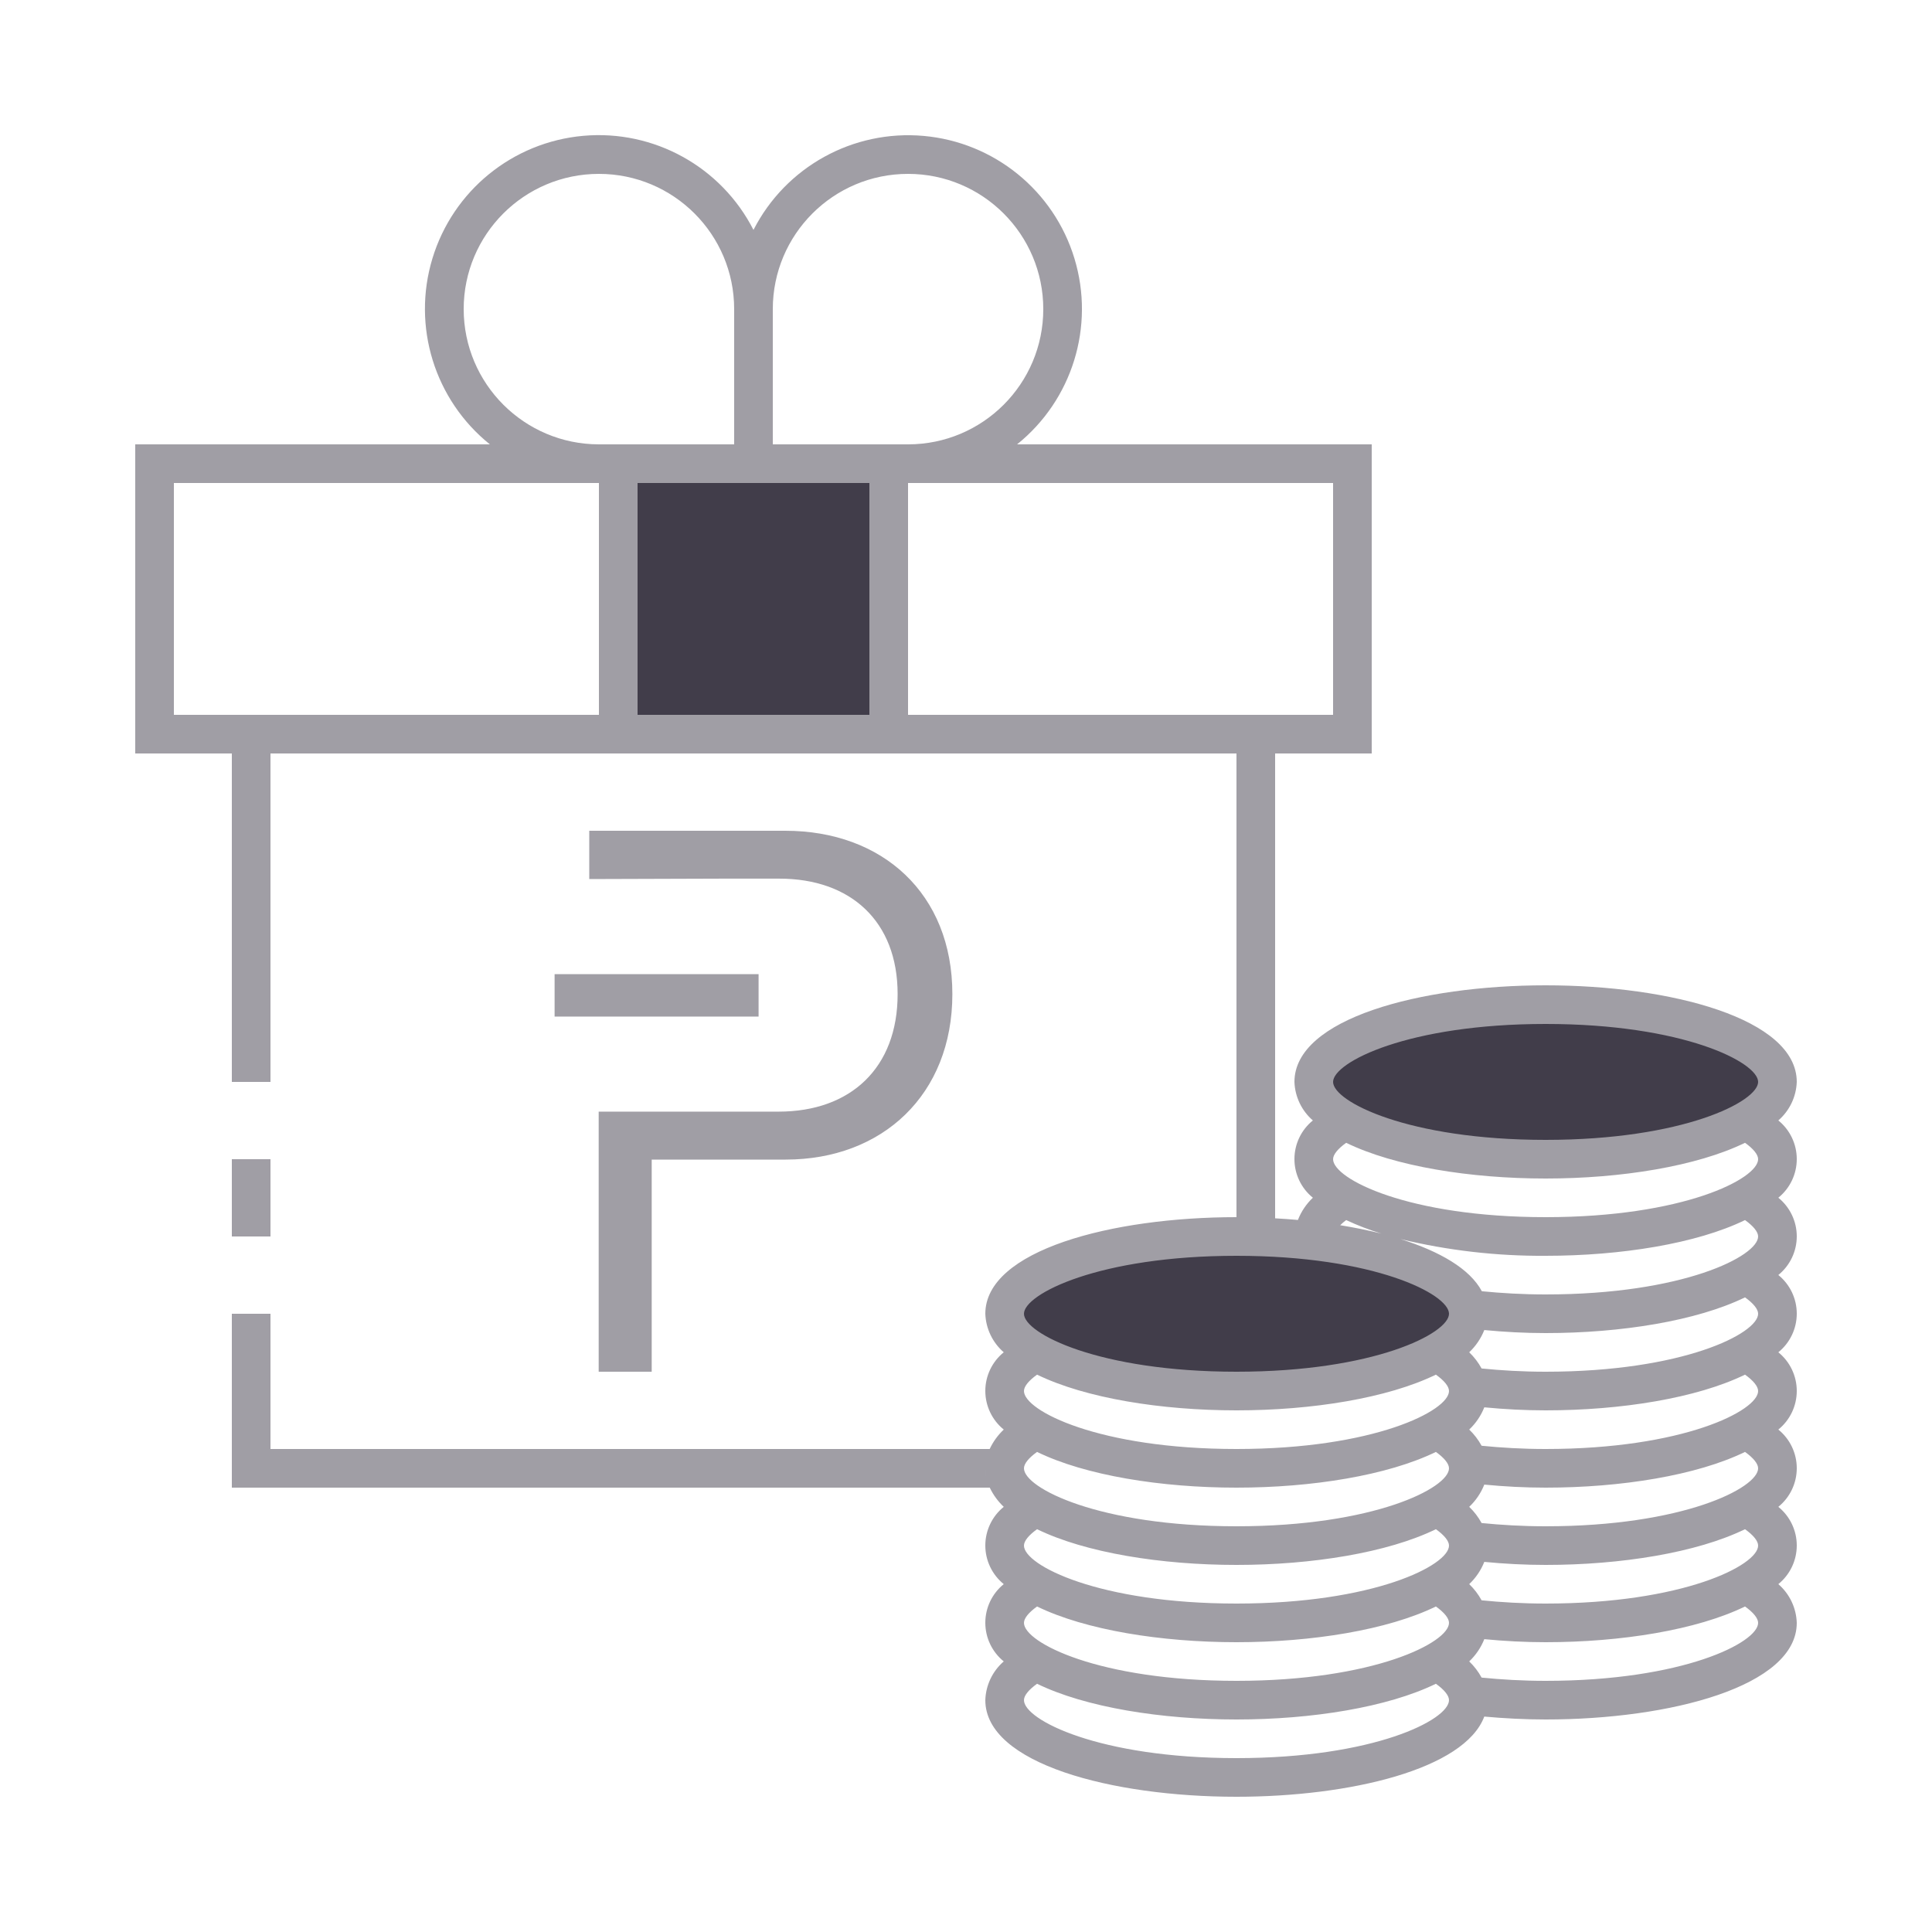
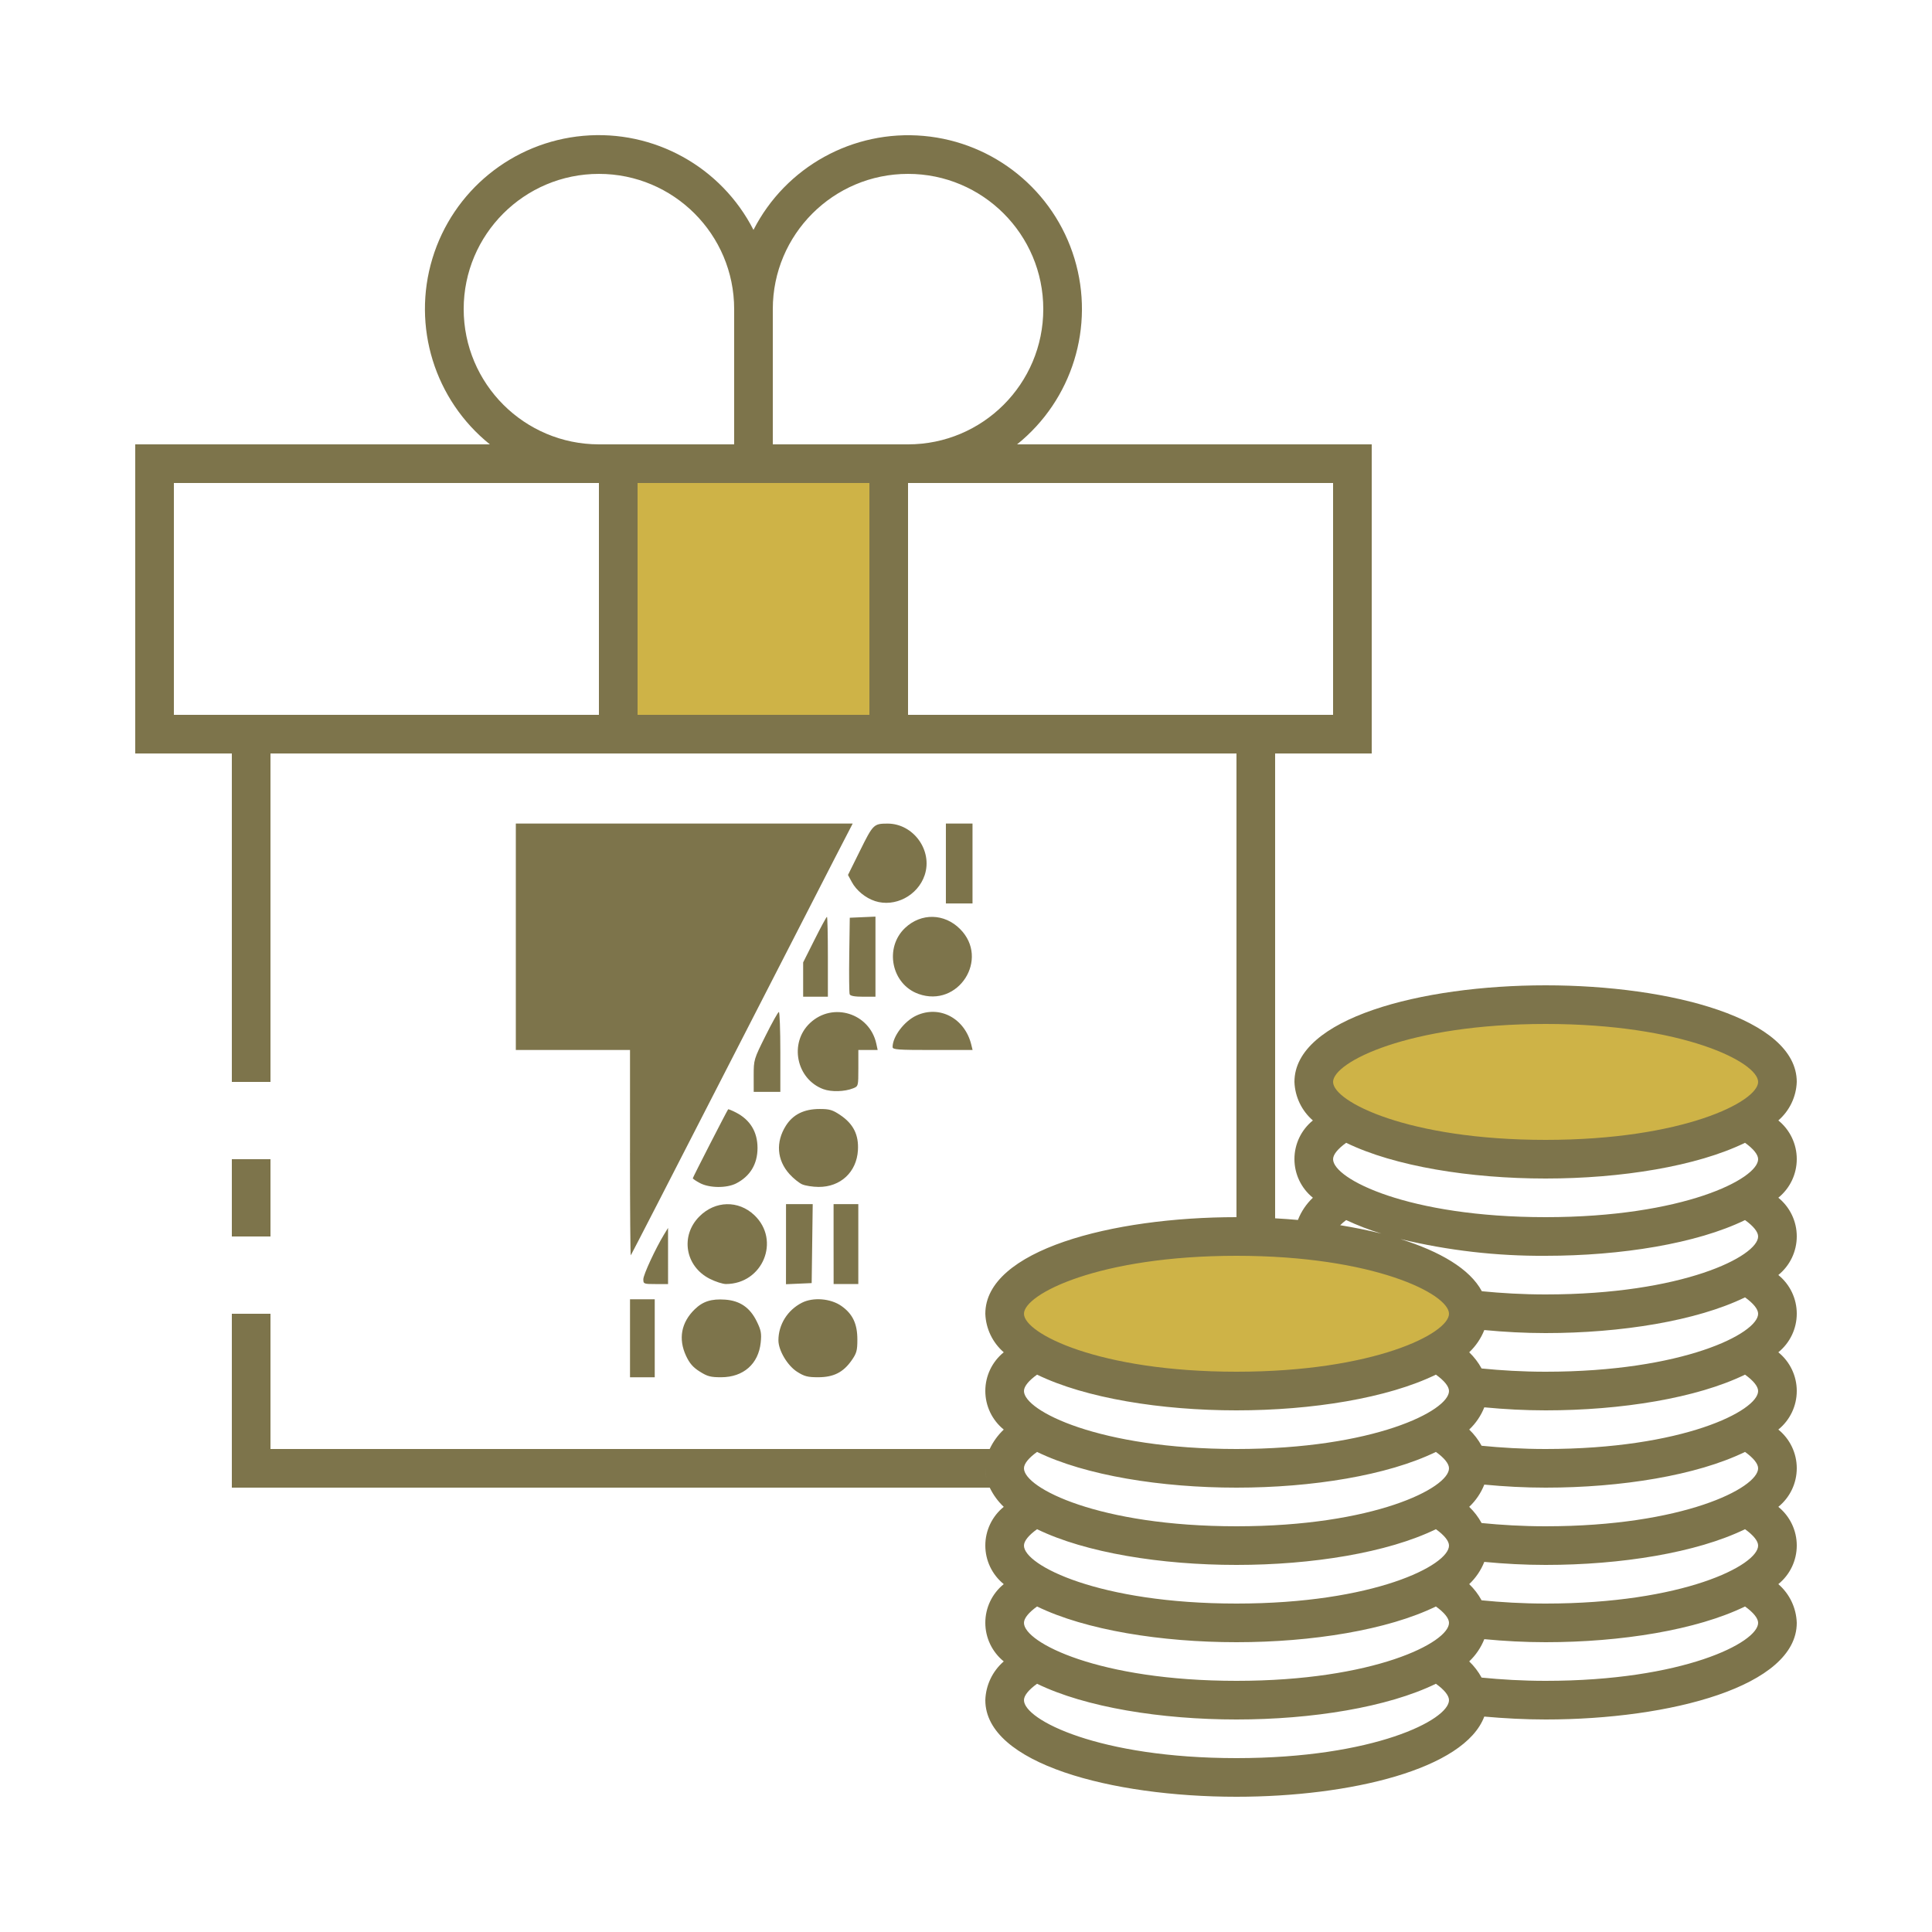
- <svg xmlns="http://www.w3.org/2000/svg" id="ic_dark_staking_on" width="100" height="100" viewBox="0 0 100 100">
-   <defs>
-     <style type="text/css">
+ <svg xmlns="http://www.w3.org/2000/svg" id="ic_dark_staking_on" width="100" height="100" viewBox="0 0 100 100" version="1.1">
+   <defs id="defs10581">
+     <style type="text/css" id="style10579">
            .cls-1{fill:#413d4a}.cls-2{fill:#a09ea5}.cls-3{fill:none}
        </style>
  </defs>
  <g id="Group_9053" data-name="Group 9053">
    <g id="Group_9051" data-name="Group 9051">
-       <ellipse id="Ellipse_640" cx="12" cy="4" class="cls-1" data-name="Ellipse 640" rx="12" ry="4" transform="translate(68 52)" />
-       <ellipse id="Ellipse_641" cx="12" cy="4" class="cls-1" data-name="Ellipse 641" rx="12" ry="4" transform="translate(52 64)" />
-       <path id="Rectangle_4706" d="M0 0h14v14H0z" class="cls-1" data-name="Rectangle 4706" transform="translate(32 24)" />
+       <ellipse id="Ellipse_640" cx="12" cy="4" class="cls-1" data-name="Ellipse 640" rx="12" ry="4" transform="translate(68 52)" style="fill:#ceb347;fill-opacity:1" />
+       <ellipse id="Ellipse_641" cx="12" cy="4" class="cls-1" data-name="Ellipse 641" rx="12" ry="4" transform="translate(52 64)" style="fill:#ceb347;fill-opacity:1" />
+       <path id="Rectangle_4706" d="M0 0h14v14H0z" class="cls-1" data-name="Rectangle 4706" transform="translate(32 24)" style="fill:#ceb347;fill-opacity:1" />
    </g>
    <g id="Group_9052" data-name="Group 9052">
-       <path id="Rectangle_4707" d="M0 0h2v4H0z" class="cls-2" data-name="Rectangle 4707" transform="translate(12 60)" />
-       <path id="Rectangle_4708" d="M0 0h10.558v2.196H0z" class="cls-2" data-name="Rectangle 4708" transform="translate(28.706 50.422)" />
-       <path id="Path_19000" d="M40.3 57.538h-9.312V71h2.744V60.02h6.936c5.005 0 8.626-3.361 8.626-8.565 0-5.205-3.622-8.455-8.648-8.455H30.5v2.5l6.937-.022h2.9c3.687 0 6.124 2.2 6.124 5.974.003 3.824-2.434 6.086-6.161 6.086z" class="cls-2" data-name="Path 19000" />
-       <path id="Path_19001" d="M92.046 57.994A2.767 2.767 0 0 0 93 56c0-3.283-6.54-5-13-5s-13 1.717-13 5a2.767 2.767 0 0 0 .954 1.994 2.573 2.573 0 0 0 0 4 3.171 3.171 0 0 0-.774 1.151q-.58-.052-1.18-.085V39h5V23H52.644A8.993 8.993 0 1 0 39 11.9 8.994 8.994 0 1 0 25.356 23H7v16h5v17h2V39h50v24c-6.46 0-13 1.717-13 5a2.767 2.767 0 0 0 .954 1.994 2.573 2.573 0 0 0 0 4A3.325 3.325 0 0 0 51.226 75H14v-7h-2v9h39.23a3.369 3.369 0 0 0 .724.994 2.573 2.573 0 0 0 0 4 2.573 2.573 0 0 0 0 4A2.768 2.768 0 0 0 51 88c0 3.283 6.54 5 13 5 5.874 0 11.8-1.424 12.826-4.15 1.042.093 2.106.15 3.174.15 6.46 0 13-1.717 13-5a2.768 2.768 0 0 0-.954-2.006 2.573 2.573 0 0 0 0-4 2.573 2.573 0 0 0 0-4 2.573 2.573 0 0 0 0-4 2.573 2.573 0 0 0 0-4 2.573 2.573 0 0 0 0-4 2.573 2.573 0 0 0 0-4zM31 37H9V25h22zm-7-21a7 7 0 0 1 14 0v7h-7a7.008 7.008 0 0 1-7-7zm21 21H33V25h12zm-5-14v-7a7 7 0 1 1 7 7zm7 14V25h22v12H47zm4 39a2.311 2.311 0 0 0 .061.515A2.2 2.2 0 0 1 51 76zm13 15c-7.117 0-11-1.982-11-3 0-.241.247-.539.678-.849C56.179 88.37 60.1 89 64 89s7.821-.63 10.322-1.849c.431.31.678.608.678.849 0 1.018-3.883 3-11 3zm0-4c-7.117 0-11-1.982-11-3 0-.241.247-.539.678-.849C56.179 84.37 60.1 85 64 85s7.821-.63 10.322-1.849c.431.31.678.608.678.849 0 1.018-3.883 3-11 3zm0-4c-7.117 0-11-1.982-11-3 0-.241.247-.539.678-.849C56.179 80.37 60.1 81 64 81s7.821-.63 10.322-1.849c.431.31.678.608.678.849 0 1.018-3.883 3-11 3zm0-4c-7.117 0-11-1.982-11-3 0-.241.247-.539.678-.849C56.179 76.37 60.1 77 64 77s7.821-.63 10.322-1.849c.431.31.678.608.678.849 0 1.018-3.883 3-11 3zm0-4c-7.117 0-11-1.982-11-3 0-.241.247-.539.678-.849C56.179 72.37 60.1 73 64 73s7.821-.63 10.322-1.849c.431.31.678.608.678.849 0 1.018-3.883 3-11 3zm0-4c-7.117 0-11-1.982-11-3s3.883-3 11-3 11 1.982 11 3-3.883 3-11 3zm16 16c-1.207 0-2.3-.068-3.313-.168a3.446 3.446 0 0 0-.641-.838 3.219 3.219 0 0 0 .781-1.151c1.041.1 2.1.157 3.173.157 3.9 0 7.821-.63 10.322-1.849.431.31.678.608.678.849 0 1.018-3.883 3-11 3zm0-4c-1.207 0-2.3-.068-3.313-.168a3.446 3.446 0 0 0-.641-.838 3.219 3.219 0 0 0 .781-1.151c1.041.1 2.1.157 3.173.157 3.9 0 7.821-.63 10.322-1.849.431.31.678.608.678.849 0 1.018-3.883 3-11 3zm0-4c-1.207 0-2.3-.068-3.313-.168a3.446 3.446 0 0 0-.641-.838 3.219 3.219 0 0 0 .781-1.151c1.041.1 2.1.157 3.173.157 3.9 0 7.821-.63 10.322-1.849.431.31.678.608.678.849 0 1.018-3.883 3-11 3zm0-4c-1.207 0-2.3-.068-3.313-.168a3.446 3.446 0 0 0-.641-.838 3.219 3.219 0 0 0 .781-1.151c1.041.1 2.1.157 3.173.157 3.9 0 7.821-.63 10.322-1.849.431.31.678.608.678.849 0 1.018-3.883 3-11 3zm0-4c-1.207 0-2.3-.068-3.313-.168a3.446 3.446 0 0 0-.641-.838 3.219 3.219 0 0 0 .781-1.151c1.041.1 2.1.157 3.173.157 3.9 0 7.821-.63 10.322-1.849.431.31.678.608.678.849 0 1.018-3.883 3-11 3zm0-4c-1.2 0-2.287-.067-3.3-.166-.621-1.162-2.175-2.062-4.213-2.7A31.139 31.139 0 0 0 80 65c3.9 0 7.821-.63 10.322-1.849.431.31.678.608.678.849 0 1.018-3.883 3-11 3zm-10.632-3.583a2.722 2.722 0 0 1 .31-.266 13.563 13.563 0 0 0 1.826.7 26.483 26.483 0 0 0-2.136-.434zM80 63c-7.117 0-11-1.982-11-3 0-.241.247-.539.678-.849C72.179 60.37 76.1 61 80 61s7.821-.63 10.322-1.849c.431.31.678.608.678.849 0 1.018-3.883 3-11 3zm0-4c-7.117 0-11-1.982-11-3s3.883-3 11-3 11 1.982 11 3-3.883 3-11 3z" class="cls-2" data-name="Path 19001" />
+       <path id="Rectangle_4707" d="M0 0h2v4H0z" class="cls-2" data-name="Rectangle 4707" transform="translate(12 60)" style="fill:#7d744b;fill-opacity:1" />
+       <path id="Path_19001" d="M92.046 57.994A2.767 2.767 0 0 0 93 56c0-3.283-6.54-5-13-5s-13 1.717-13 5a2.767 2.767 0 0 0 .954 1.994 2.573 2.573 0 0 0 0 4 3.171 3.171 0 0 0-.774 1.151q-.58-.052-1.18-.085V39h5V23H52.644A8.993 8.993 0 1 0 39 11.9 8.994 8.994 0 1 0 25.356 23H7v16h5v17h2V39h50v24c-6.46 0-13 1.717-13 5a2.767 2.767 0 0 0 .954 1.994 2.573 2.573 0 0 0 0 4A3.325 3.325 0 0 0 51.226 75H14v-7h-2v9h39.23a3.369 3.369 0 0 0 .724.994 2.573 2.573 0 0 0 0 4 2.573 2.573 0 0 0 0 4A2.768 2.768 0 0 0 51 88c0 3.283 6.54 5 13 5 5.874 0 11.8-1.424 12.826-4.15 1.042.093 2.106.15 3.174.15 6.46 0 13-1.717 13-5a2.768 2.768 0 0 0-.954-2.006 2.573 2.573 0 0 0 0-4 2.573 2.573 0 0 0 0-4 2.573 2.573 0 0 0 0-4 2.573 2.573 0 0 0 0-4 2.573 2.573 0 0 0 0-4 2.573 2.573 0 0 0 0-4zM31 37H9V25h22zm-7-21a7 7 0 0 1 14 0v7h-7a7.008 7.008 0 0 1-7-7zm21 21H33V25h12zm-5-14v-7a7 7 0 1 1 7 7zm7 14V25h22v12H47zm4 39a2.311 2.311 0 0 0 .061.515A2.2 2.2 0 0 1 51 76zm13 15c-7.117 0-11-1.982-11-3 0-.241.247-.539.678-.849C56.179 88.37 60.1 89 64 89s7.821-.63 10.322-1.849c.431.31.678.608.678.849 0 1.018-3.883 3-11 3zm0-4c-7.117 0-11-1.982-11-3 0-.241.247-.539.678-.849C56.179 84.37 60.1 85 64 85s7.821-.63 10.322-1.849c.431.31.678.608.678.849 0 1.018-3.883 3-11 3zm0-4c-7.117 0-11-1.982-11-3 0-.241.247-.539.678-.849C56.179 80.37 60.1 81 64 81s7.821-.63 10.322-1.849c.431.31.678.608.678.849 0 1.018-3.883 3-11 3zm0-4c-7.117 0-11-1.982-11-3 0-.241.247-.539.678-.849C56.179 76.37 60.1 77 64 77s7.821-.63 10.322-1.849c.431.31.678.608.678.849 0 1.018-3.883 3-11 3zm0-4c-7.117 0-11-1.982-11-3 0-.241.247-.539.678-.849C56.179 72.37 60.1 73 64 73s7.821-.63 10.322-1.849c.431.31.678.608.678.849 0 1.018-3.883 3-11 3zm0-4c-7.117 0-11-1.982-11-3s3.883-3 11-3 11 1.982 11 3-3.883 3-11 3zm16 16c-1.207 0-2.3-.068-3.313-.168a3.446 3.446 0 0 0-.641-.838 3.219 3.219 0 0 0 .781-1.151c1.041.1 2.1.157 3.173.157 3.9 0 7.821-.63 10.322-1.849.431.31.678.608.678.849 0 1.018-3.883 3-11 3zm0-4c-1.207 0-2.3-.068-3.313-.168a3.446 3.446 0 0 0-.641-.838 3.219 3.219 0 0 0 .781-1.151c1.041.1 2.1.157 3.173.157 3.9 0 7.821-.63 10.322-1.849.431.31.678.608.678.849 0 1.018-3.883 3-11 3zm0-4c-1.207 0-2.3-.068-3.313-.168a3.446 3.446 0 0 0-.641-.838 3.219 3.219 0 0 0 .781-1.151c1.041.1 2.1.157 3.173.157 3.9 0 7.821-.63 10.322-1.849.431.31.678.608.678.849 0 1.018-3.883 3-11 3zm0-4c-1.207 0-2.3-.068-3.313-.168a3.446 3.446 0 0 0-.641-.838 3.219 3.219 0 0 0 .781-1.151c1.041.1 2.1.157 3.173.157 3.9 0 7.821-.63 10.322-1.849.431.31.678.608.678.849 0 1.018-3.883 3-11 3zm0-4c-1.207 0-2.3-.068-3.313-.168a3.446 3.446 0 0 0-.641-.838 3.219 3.219 0 0 0 .781-1.151c1.041.1 2.1.157 3.173.157 3.9 0 7.821-.63 10.322-1.849.431.31.678.608.678.849 0 1.018-3.883 3-11 3zm0-4c-1.2 0-2.287-.067-3.3-.166-.621-1.162-2.175-2.062-4.213-2.7A31.139 31.139 0 0 0 80 65c3.9 0 7.821-.63 10.322-1.849.431.31.678.608.678.849 0 1.018-3.883 3-11 3zm-10.632-3.583a2.722 2.722 0 0 1 .31-.266 13.563 13.563 0 0 0 1.826.7 26.483 26.483 0 0 0-2.136-.434zM80 63c-7.117 0-11-1.982-11-3 0-.241.247-.539.678-.849C72.179 60.37 76.1 61 80 61s7.821-.63 10.322-1.849c.431.31.678.608.678.849 0 1.018-3.883 3-11 3zm0-4c-7.117 0-11-1.982-11-3s3.883-3 11-3 11 1.982 11 3-3.883 3-11 3z" class="cls-2" data-name="Path 19001" style="fill:#7d744b;fill-opacity:1" />
    </g>
  </g>
  <path id="Rectangle_4709" d="M0 0h100v100H0z" class="cls-3" data-name="Rectangle 4709" />
+   <path style="fill:#7d744b;fill-opacity:1;stroke-width:0.098" d="m 32.609,69.269 v -2.019 h 0.64 0.64 v 2.019 2.019 h -0.64 -0.64 z m 3.609,1.723 c -0.349,-0.221 -0.528,-0.427 -0.708,-0.813 -0.41,-0.88 -0.252,-1.728 0.449,-2.41 0.422,-0.411 0.866,-0.551 1.577,-0.5 0.768,0.056 1.284,0.412 1.635,1.13 0.222,0.453 0.252,0.616 0.203,1.09 -0.114,1.107 -0.896,1.795 -2.043,1.797 -0.55,0.001 -0.715,-0.042 -1.113,-0.295 z m 5.042,0.012 c -0.5,-0.317 -0.97,-1.108 -0.969,-1.631 0.002,-0.813 0.47,-1.563 1.213,-1.942 0.586,-0.299 1.494,-0.224 2.05,0.168 0.581,0.41 0.823,0.922 0.823,1.735 0,0.572 -0.038,0.711 -0.3,1.083 -0.433,0.617 -0.931,0.867 -1.725,0.869 -0.544,0.001 -0.716,-0.043 -1.094,-0.283 z m -7.962,-4.79 c 0,-0.232 0.633,-1.597 1.082,-2.333 l 0.198,-0.324 3.94e-4,1.453 3.94e-4,1.453 h -0.64 c -0.619,0 -0.64,-0.008 -0.64,-0.248 z m 3.44,-0.023 c -1.277,-0.647 -1.538,-2.227 -0.535,-3.231 0.817,-0.817 2.018,-0.844 2.841,-0.064 1.37,1.301 0.439,3.561 -1.469,3.565 -0.166,2.96e-4 -0.543,-0.121 -0.837,-0.27 z m 3.946,-1.793 v -2.073 h 0.691 0.691 l -0.027,2.044 -0.027,2.044 -0.665,0.029 -0.665,0.029 z m 2.462,-0.004 v -2.068 h 0.64 0.64 v 2.068 2.068 H 43.788 43.148 Z M 32.609,59.683 v -5.335 h -2.955 -2.955 v -5.86 -5.86 h 8.718 8.718 l -0.929,1.797 c -0.511,0.989 -3.087,6.008 -5.723,11.154 -2.636,5.146 -4.812,9.375 -4.834,9.398 -0.022,0.023 -0.041,-2.36 -0.041,-5.294 z m 3.62,1.553 c -0.203,-0.107 -0.369,-0.22 -0.369,-0.251 0,-0.047 1.755,-3.469 1.828,-3.566 0.013,-0.017 0.195,0.056 0.403,0.163 0.737,0.378 1.118,1.004 1.118,1.839 0,0.829 -0.381,1.461 -1.104,1.832 -0.492,0.252 -1.381,0.245 -1.875,-0.016 z m 5.294,0.067 C 41.36,61.231 41.063,60.992 40.863,60.77 c -0.653,-0.724 -0.722,-1.657 -0.185,-2.505 0.369,-0.582 0.941,-0.864 1.751,-0.864 0.512,0 0.666,0.046 1.071,0.32 0.673,0.455 0.954,1.02 0.906,1.82 -0.068,1.127 -0.901,1.902 -2.038,1.894 -0.303,-0.002 -0.684,-0.062 -0.846,-0.133 z m -2.512,-5.624 c 0,-0.828 0.006,-0.848 0.614,-2.068 0.338,-0.678 0.648,-1.232 0.689,-1.232 0.042,0 0.076,0.931 0.076,2.068 v 2.068 h -0.689 -0.689 z m 3.608,0.697 c -1.407,-0.521 -1.786,-2.399 -0.691,-3.426 1.179,-1.106 3.09,-0.505 3.431,1.078 l 0.069,0.32 h -0.5 -0.5 v 0.938 c 0,0.931 -0.002,0.939 -0.271,1.046 -0.439,0.175 -1.129,0.195 -1.538,0.043 z m 3.581,-2.179 c 0,-0.543 0.601,-1.341 1.231,-1.632 1.201,-0.556 2.512,0.142 2.844,1.512 l 0.066,0.271 h -2.07 c -1.794,0 -2.07,-0.02 -2.07,-0.151 z m -4.629,-3.495 v -0.888 l 0.592,-1.18 c 0.325,-0.649 0.614,-1.18 0.64,-1.18 0.027,0 0.048,0.931 0.048,2.068 v 2.068 h -0.64 -0.64 z m 2.408,0.762 c -0.027,-0.069 -0.036,-0.989 -0.022,-2.044 l 0.027,-1.918 0.665,-0.029 0.665,-0.029 v 2.073 2.073 h -0.643 c -0.432,0 -0.659,-0.041 -0.692,-0.126 z m 3.564,-0.018 c -1.404,-0.5 -1.786,-2.394 -0.691,-3.421 0.831,-0.779 2.027,-0.754 2.84,0.06 1.545,1.545 -0.086,4.097 -2.15,3.361 z M 45.288,46.638 C 44.796,46.479 44.322,46.088 44.085,45.646 l -0.193,-0.358 0.631,-1.274 c 0.667,-1.347 0.703,-1.382 1.41,-1.385 1.345,-0.005 2.355,1.393 1.928,2.668 -0.355,1.061 -1.539,1.678 -2.574,1.342 z m 3.671,-1.943 v -2.068 h 0.689 0.689 v 2.068 2.068 h -0.689 -0.689 z" id="path11232" />
</svg>
